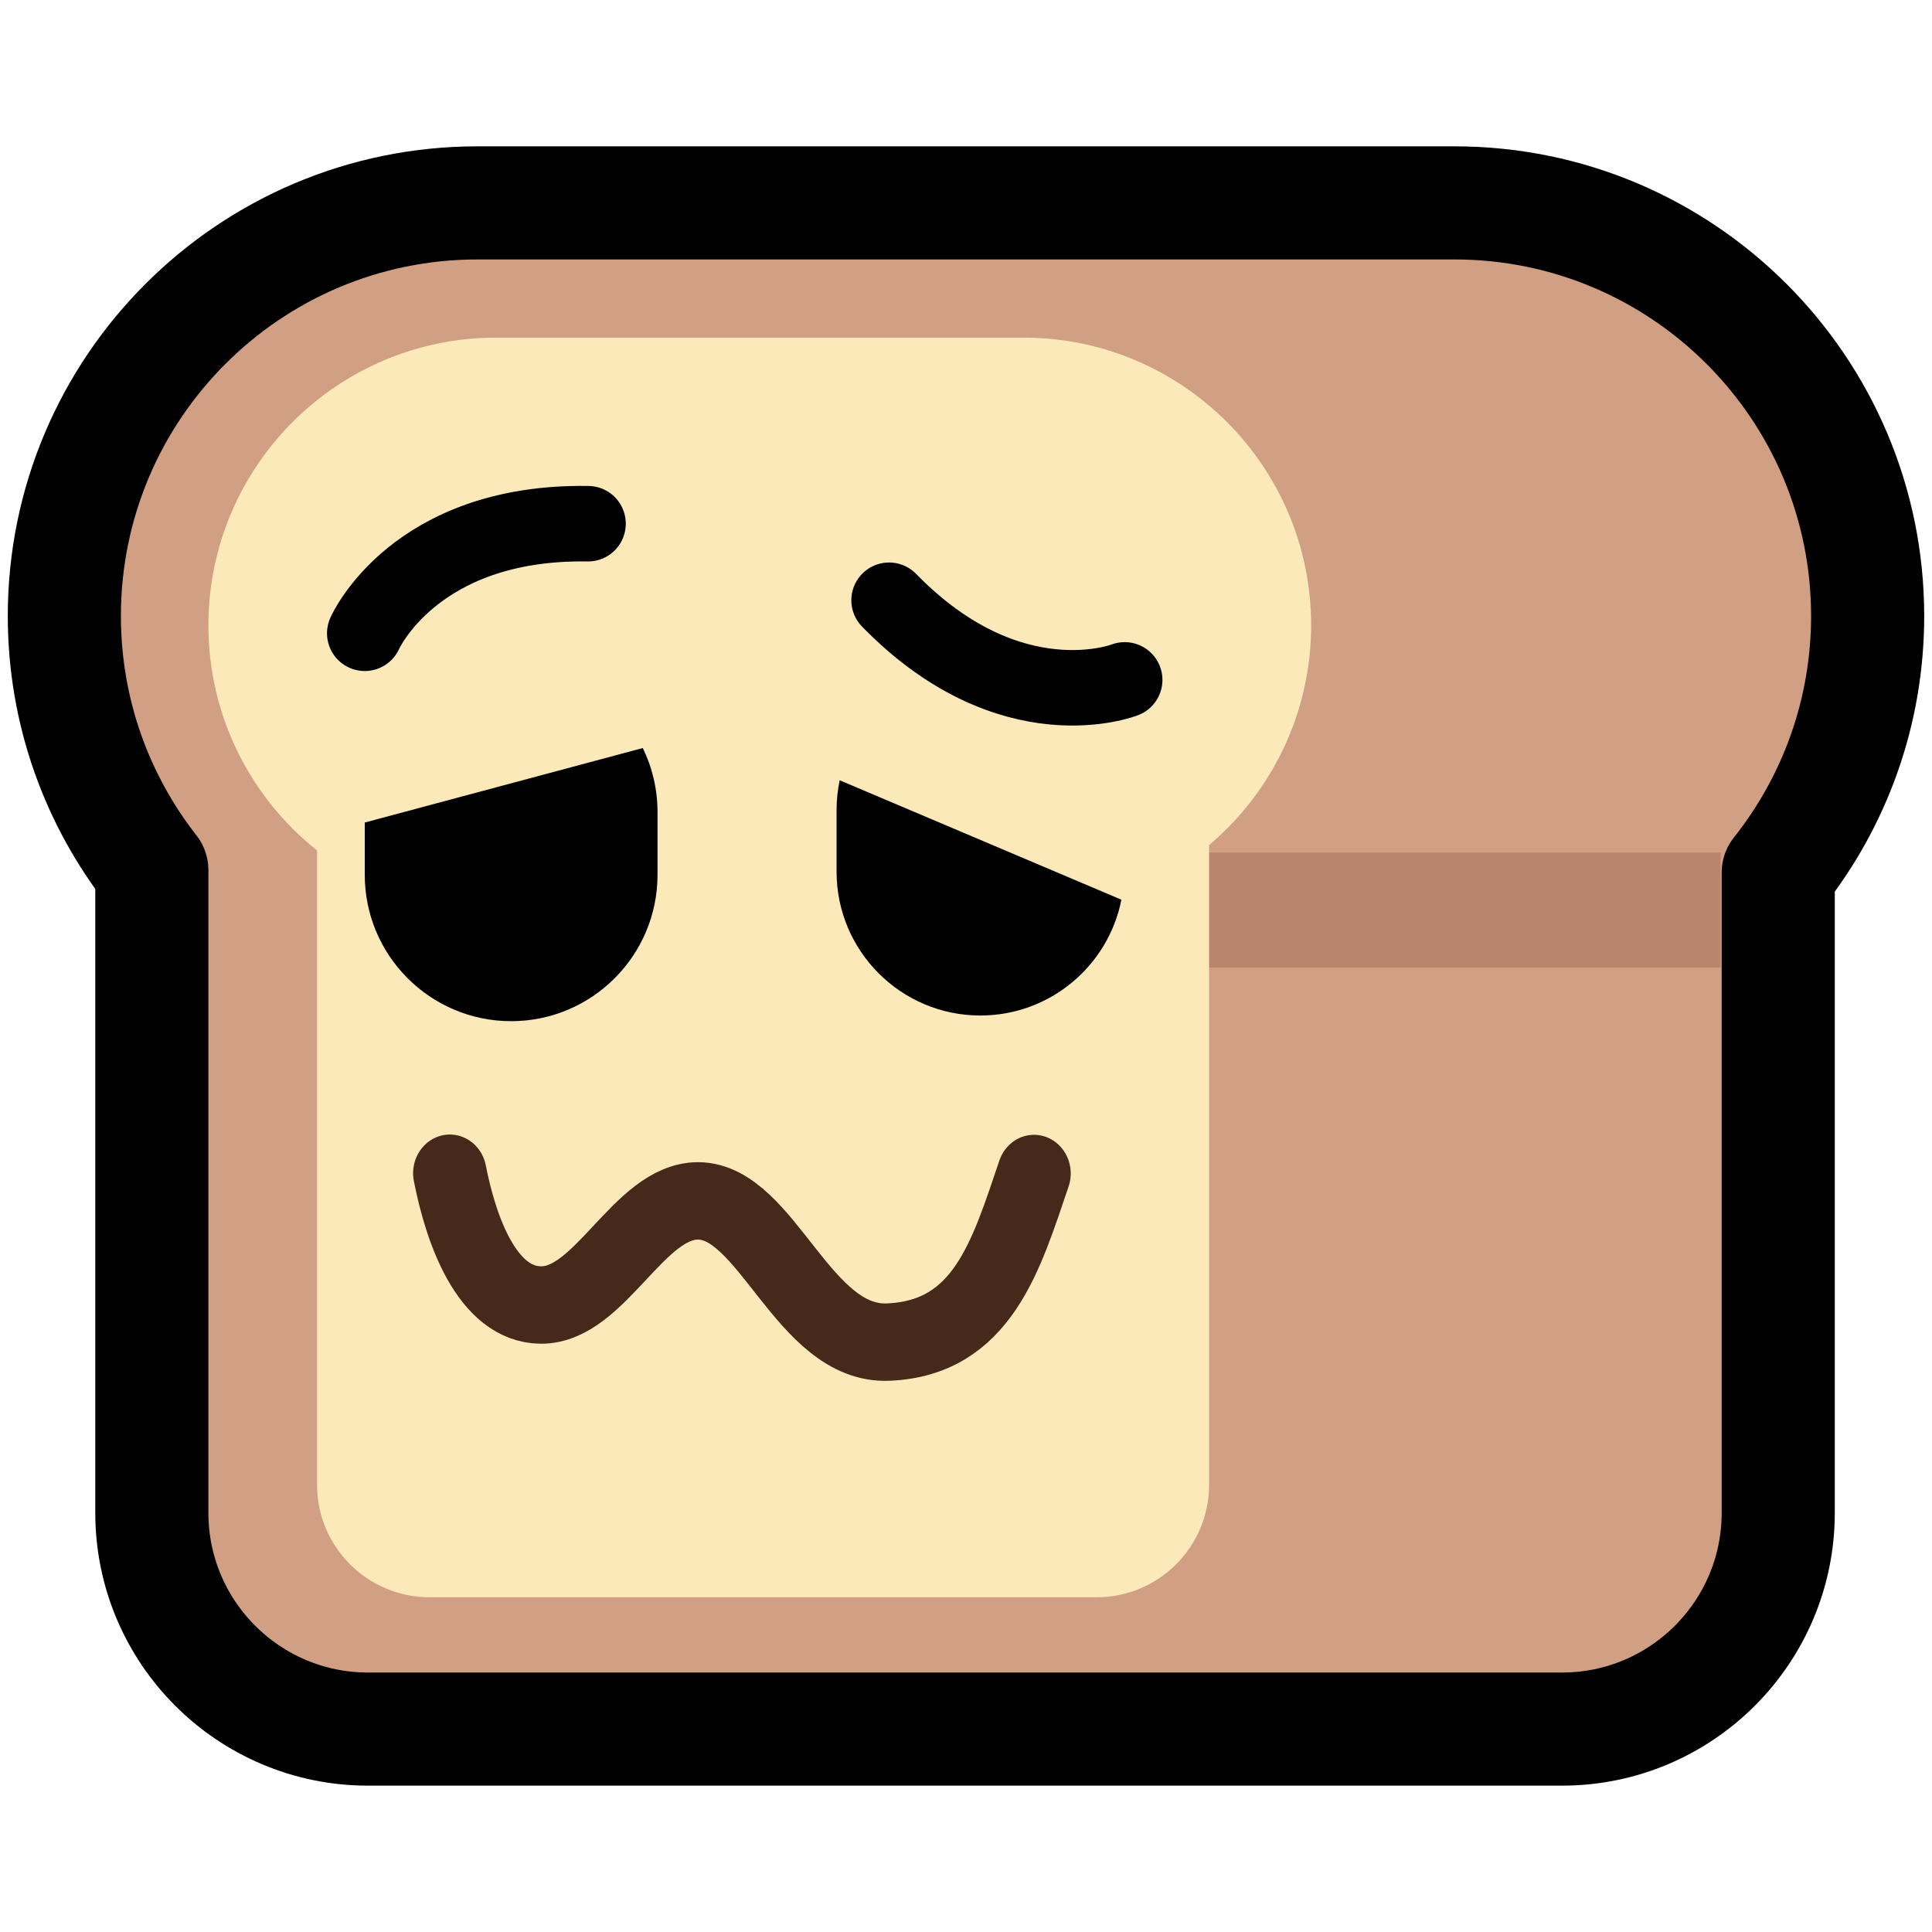
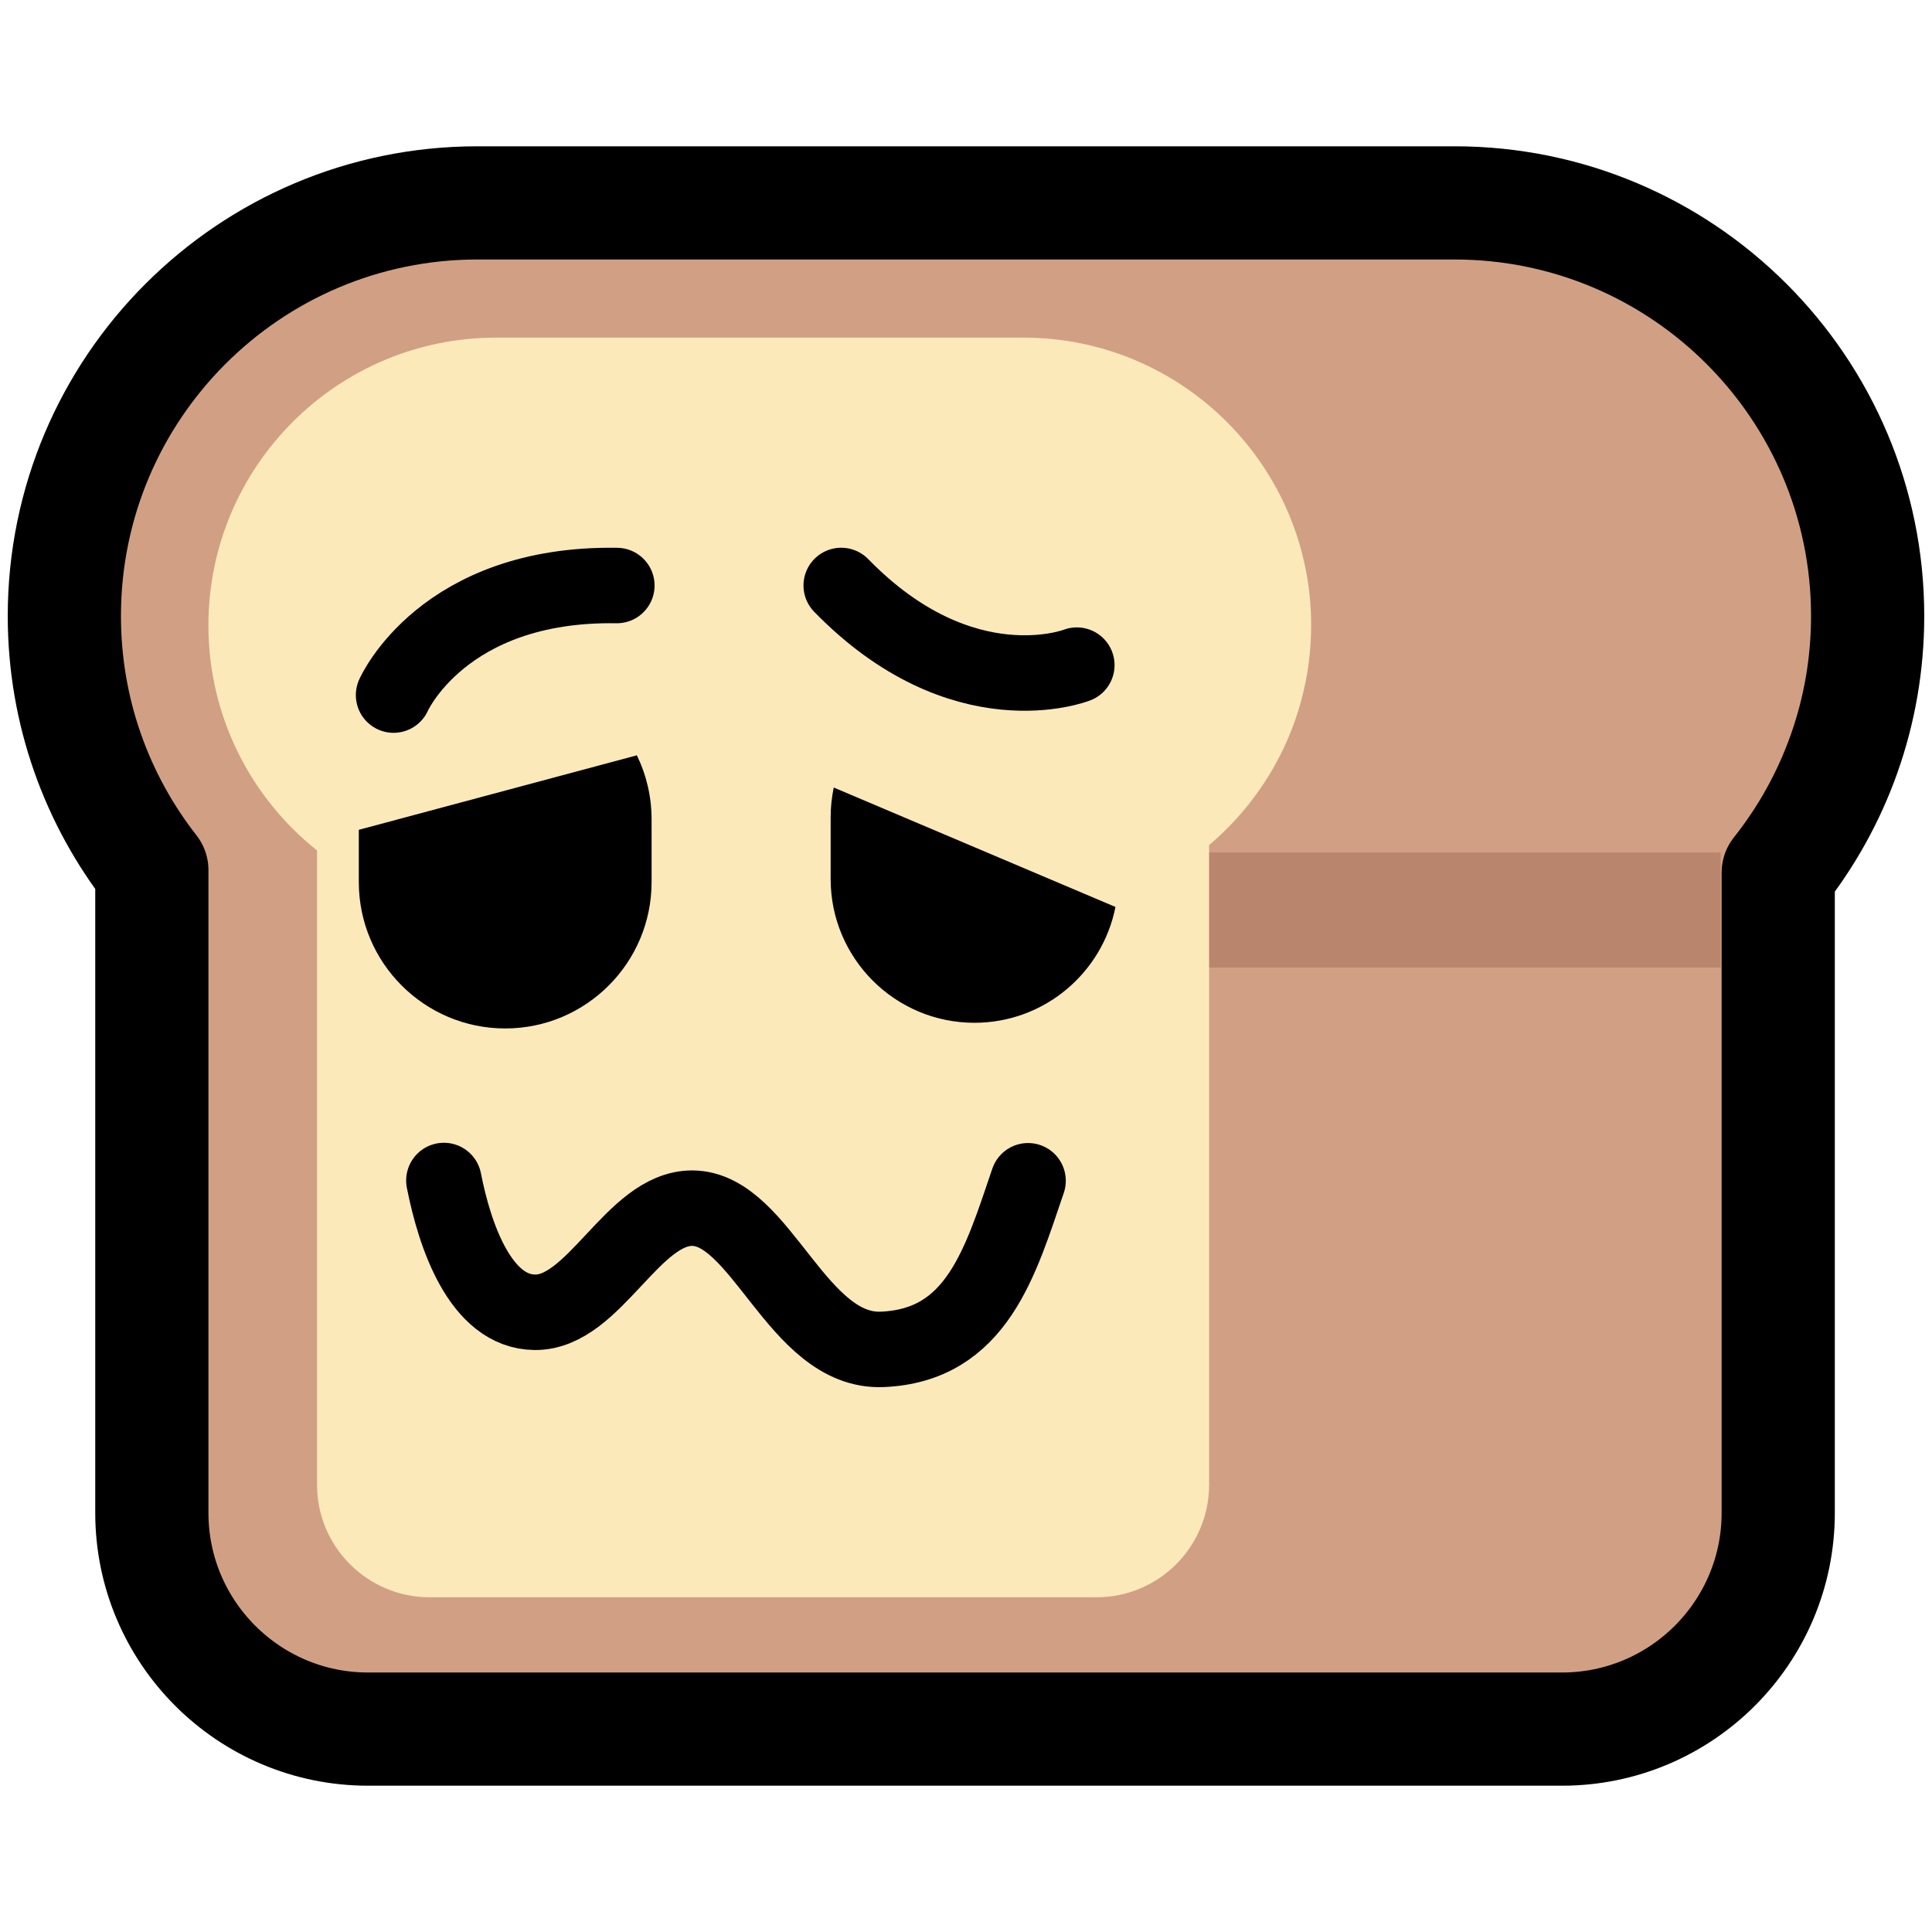
<svg xmlns="http://www.w3.org/2000/svg" width="100%" height="100%" viewBox="0 0 256 256" version="1.1" xml:space="preserve" style="fill-rule:evenodd;clip-rule:evenodd;stroke-linecap:round;stroke-linejoin:round;stroke-miterlimit:1.5;">
-   <g transform="matrix(1,0,0,1,-900,0)">
-     <g id="neobread_woozy" transform="matrix(1,0,0,1,900,5.68434e-14)">
-       <rect x="0" y="0" width="256" height="256" style="fill:none;" />
-       <g id="Crust" transform="matrix(3.74712,0,0,3.74712,-157.7,-109.634)">
-         <path d="M93.521,36.433C101.583,36.433 108.129,42.979 108.129,51.041C108.129,54.469 106.946,57.622 104.967,60.115L104.967,82.756C104.967,86.976 101.541,90.402 97.321,90.402L55.101,90.402C50.881,90.402 47.455,86.976 47.455,82.756L47.455,60.028C45.517,57.549 44.361,54.429 44.361,51.041C44.361,42.979 50.907,36.433 58.969,36.433L93.521,36.433Z" style="fill:rgb(209,160,132);stroke:black;stroke-width:4px;" />
-       </g>
-       <g id="Shadow" transform="matrix(4.03114,0,0,5.19154,-192.805,-201.948)">
-         <rect x="78.176" y="60.658" width="26.211" height="2.937" style="fill:rgb(186,133,109);" />
-       </g>
-       <g id="Slice" transform="matrix(1.01387,0,0,0.990808,-3.29993,-0.001601)">
-         <path d="M44.69,113.738C36.04,106.686 30.493,95.816 30.493,83.631C30.493,62.395 47.341,45.155 68.094,45.155L137.011,45.155C157.764,45.155 174.612,62.395 174.612,83.631C174.612,95.407 169.431,105.954 161.277,113.014L161.277,198.559C161.277,206.867 154.685,213.612 146.566,213.612L59.4,213.612C51.281,213.612 44.69,206.867 44.69,198.559L44.69,113.738Z" style="fill:rgb(252,233,186);" />
-       </g>
-       <g id="Face" transform="matrix(1.14205,0,0,1.14205,-14.0991,-17.5329)">
-         <g id="Mouth" transform="matrix(0.902966,0,0,0.951309,8.62864,7.711)">
-           <path d="M61.916,151.122C63.321,157.931 66.648,167.125 73.6,167.195C81.271,167.272 86.162,154.467 93.833,154.495C102.719,154.528 107.301,172.141 118.236,171.717C130.418,171.245 133.432,161.018 136.977,151.155" style="fill:none;stroke:rgb(70,41,26);stroke-width:9.44px;" />
-         </g>
-         <g id="Right-eye" transform="matrix(1.19978,0,0,1.69304,44.3811,-58.4514)">
-           <path d="M81.743,105.248C80.484,109.77 74.852,113.185 68.103,113.185C60.43,113.185 54.2,108.77 54.2,103.333L54.2,99.111C54.2,98.409 54.304,97.724 54.501,97.064L81.743,105.248Z" />
-         </g>
-         <g id="Left-eye" transform="matrix(1.22161,0,0,1.72384,-11.5452,-61.2797)">
-           <path d="M80.607,94.801C81.503,96.103 82.006,97.566 82.006,99.111L82.006,103.333C82.006,108.77 75.776,113.185 68.103,113.185C60.43,113.185 54.2,108.77 54.2,103.333L54.2,99.815L80.607,94.801Z" />
-         </g>
-         <g transform="matrix(1,0,0,1,-275.86,0.702238)">
-           <path d="M330.527,88.124C330.527,88.124 336.24,75.092 356.431,75.412" style="fill:none;stroke:black;stroke-width:8.76px;" />
-         </g>
-         <g transform="matrix(-0.709363,-0.704843,0.704843,-0.709363,315.186,389.718)">
-           <path d="M330.527,88.124C330.527,88.124 336.24,75.092 356.431,75.412" style="fill:none;stroke:black;stroke-width:8.76px;" />
-         </g>
-       </g>
+   <rect id="neobread_woozy" x="0" y="0" width="256" height="256" style="fill:none;" />
+   <path id="Crust" d="M192.734,26.885C222.946,26.885 247.473,51.413 247.473,81.624C247.473,94.467 243.041,106.282 235.623,115.623L235.623,200.464C235.623,216.277 222.785,229.115 206.972,229.115L48.771,229.115C32.958,229.115 20.12,216.277 20.12,200.464L20.12,115.297C12.857,106.008 8.527,94.318 8.527,81.624C8.527,51.413 33.054,26.885 63.266,26.885L192.734,26.885Z" style="fill:rgb(209,160,132);stroke:black;stroke-width:15px;" />
+   <rect id="Shadow" x="122.332" y="112.959" width="105.66" height="15.248" style="fill:rgb(186,133,109);" />
+   <path id="Slice" d="M42.009,112.691C33.24,105.704 27.616,94.934 27.616,82.861C27.616,61.82 44.698,44.738 65.738,44.738L135.611,44.738C156.652,44.738 173.734,61.82 173.734,82.861C173.734,94.528 168.481,104.979 160.213,111.974L160.213,196.732C160.213,204.964 153.53,211.647 145.299,211.647L56.924,211.647C48.692,211.647 42.009,204.964 42.009,196.732L42.009,112.691Z" style="fill:rgb(252,233,186);" />
+   <g id="Face">
+     <path id="Mouth" d="M58.818,156.423C60.267,163.82 63.697,173.81 70.866,173.885C78.777,173.969 83.821,160.057 91.732,160.088C100.895,160.124 105.621,179.259 116.896,178.798C129.46,178.285 132.568,167.174 136.223,156.458" style="fill:none;stroke:black;stroke-width:10px;" />
+     <g id="Eyes">
+       <path id="Right-eye" d="M147.804,120.177C146.079,128.921 138.362,135.524 129.115,135.524C118.601,135.524 110.065,126.988 110.065,116.474L110.065,108.311C110.065,106.954 110.207,105.63 110.477,104.353L147.804,120.177Z" />
+       <path id="Left-eye" d="M84.386,100.083C85.637,102.646 86.338,105.526 86.338,108.567L86.338,116.879C86.338,127.584 77.647,136.275 66.942,136.275C56.237,136.275 47.545,127.584 47.545,116.879L47.545,109.955L84.386,100.083Z" />
+     </g>
+     <g id="Eyebrows">
+       <path id="Right-eyebrow" d="M142.684,88.133C142.684,88.133 127.566,94.091 111.466,77.578" style="fill:none;stroke:black;stroke-width:10px;" />
+       <path id="Left-eyebrow" d="M52.15,92.102C52.15,92.102 58.674,77.219 81.734,77.585" style="fill:none;stroke:black;stroke-width:10px;" />
    </g>
  </g>
</svg>
